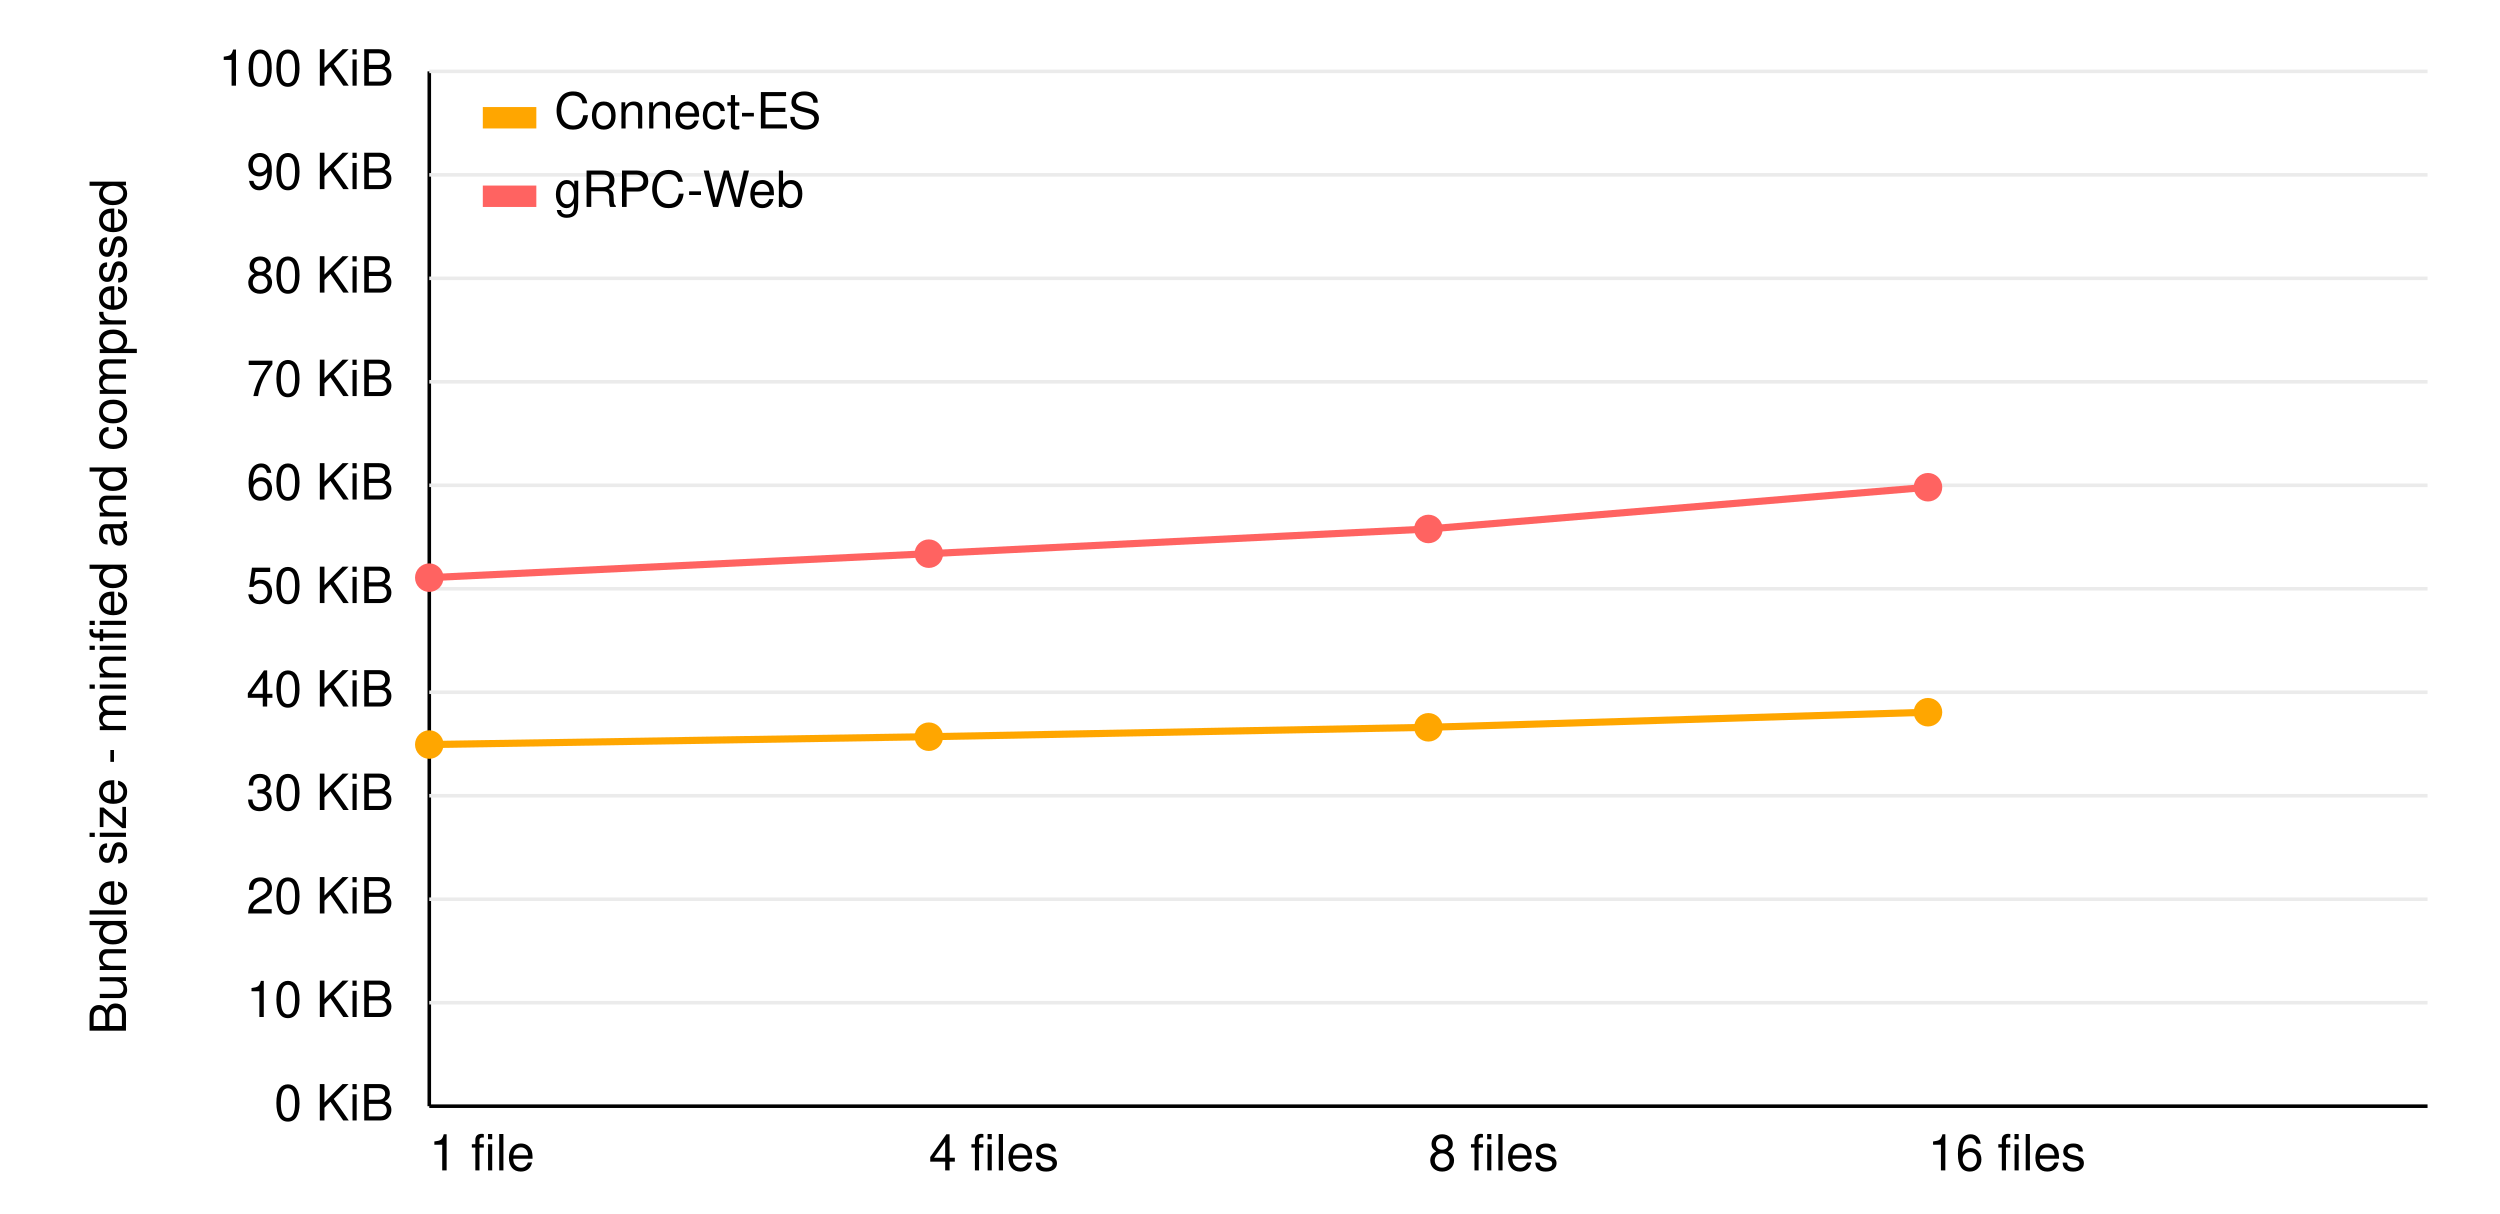
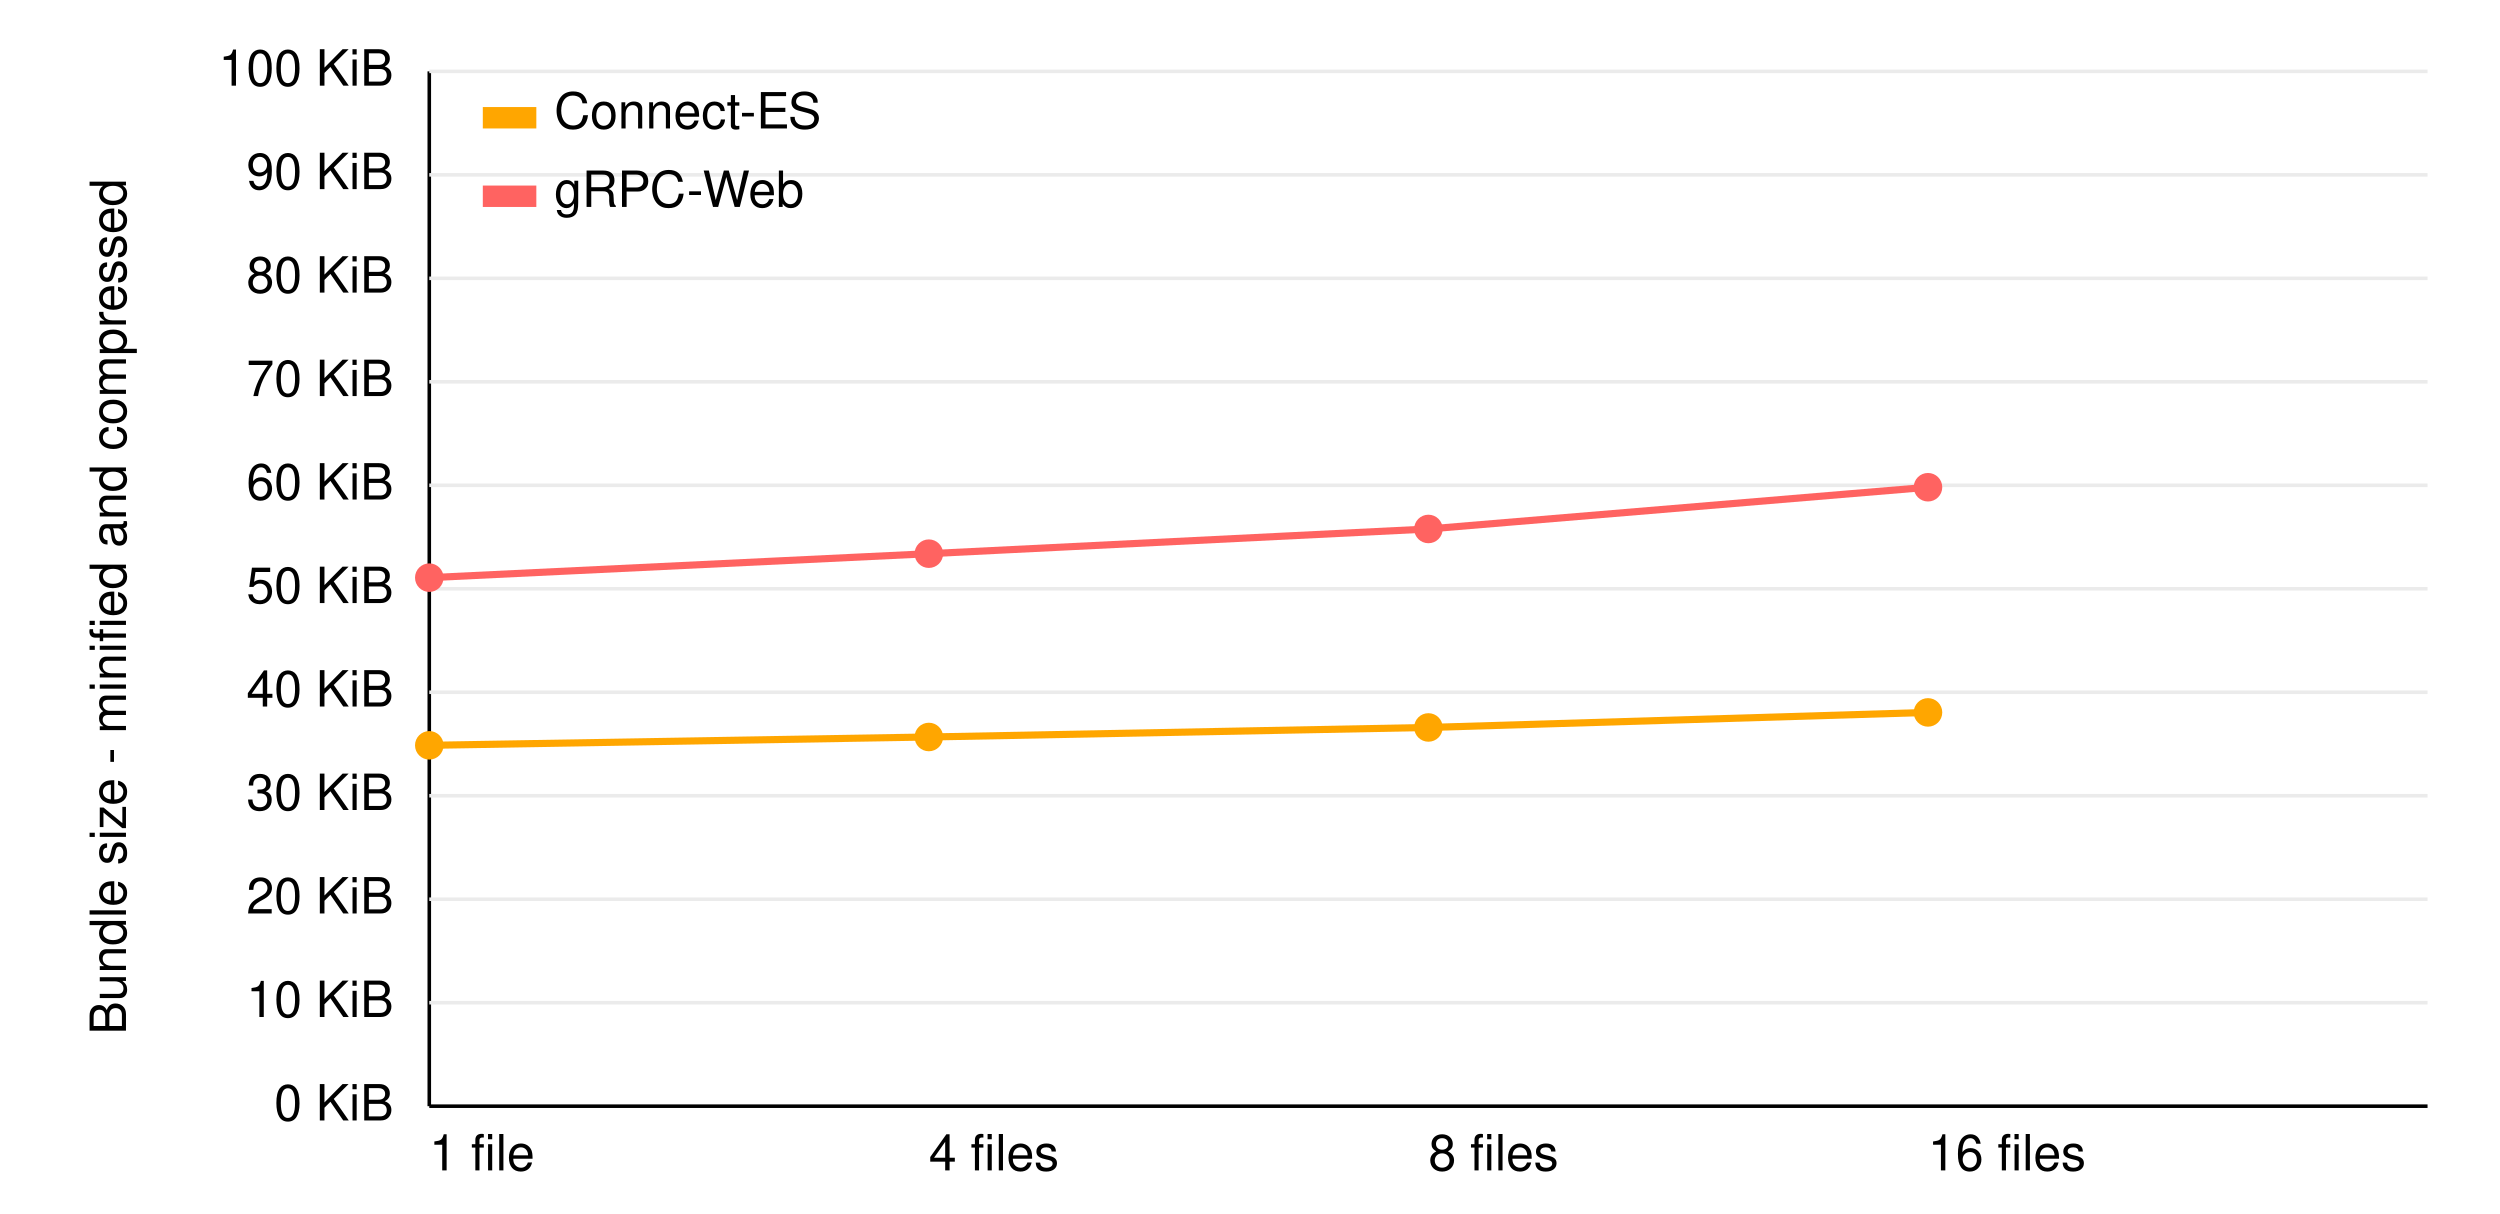
<svg xmlns="http://www.w3.org/2000/svg" version="1.1" width="680px" height="330px" viewBox="0 0 680 340" class="chart">
  <style>
      
      text {
        font: 14px Verdana, Helvetica, Arial, sans-serif;
      }
      
    </style>
  <g transform="translate(110,310)">
    <line y1="0" x2="560" stroke="black" />
    <text x="0" y="18" text-anchor="start">1 file</text>
    <text x="140" y="18" text-anchor="start">4 files</text>
    <text x="280" y="18" text-anchor="start">8 files</text>
    <text x="420" y="18" text-anchor="start">16 files</text>
  </g>
  <g transform="translate(110, 20)">
    <line x1="0" x2="0" y1="0" y2="290" stroke="black" />
    <g transform="rotate(-90), translate(-150,-85)">
      <text text-anchor="middle">Bundle size - minified and compressed</text>
    </g>
    <text x="-10" y="4" text-anchor="end">100 KiB</text>
    <line x1="0" x2="560" y1="0" y2="0" stroke="#ebebeb" />
    <text x="-10" y="33" text-anchor="end">90 KiB</text>
    <line x1="0" x2="560" y1="29" y2="29" stroke="#ebebeb" />
    <text x="-10" y="62" text-anchor="end">80 KiB</text>
    <line x1="0" x2="560" y1="58" y2="58" stroke="#ebebeb" />
    <text x="-10" y="91" text-anchor="end">70 KiB</text>
    <line x1="0" x2="560" y1="87" y2="87" stroke="#ebebeb" />
    <text x="-10" y="120" text-anchor="end">60 KiB</text>
    <line x1="0" x2="560" y1="116" y2="116" stroke="#ebebeb" />
    <text x="-10" y="149" text-anchor="end">50 KiB</text>
    <line x1="0" x2="560" y1="145" y2="145" stroke="#ebebeb" />
    <text x="-10" y="178" text-anchor="end">40 KiB</text>
    <line x1="0" x2="560" y1="174" y2="174" stroke="#ebebeb" />
    <text x="-10" y="207" text-anchor="end">30 KiB</text>
    <line x1="0" x2="560" y1="203" y2="203" stroke="#ebebeb" />
    <text x="-10" y="236" text-anchor="end">20 KiB</text>
    <line x1="0" x2="560" y1="232" y2="232" stroke="#ebebeb" />
    <text x="-10" y="265" text-anchor="end">10 KiB</text>
    <line x1="0" x2="560" y1="261" y2="261" stroke="#ebebeb" />
    <text x="-10" y="294" text-anchor="end">0 KiB</text>
  </g>
  <g transform="translate(110, 20)">
-     <polyline fill="none" stroke="#ffa600" stroke-width="2" points="0,188.653 140,186.455 280,183.824 420,179.593">
+     <polyline fill="none" stroke="#ffa600" stroke-width="2" points="0,188.871 140,186.537 280,183.864 420,179.647">
    </polyline>
-     <circle cx="0" cy="188.653" r="4" fill="#ffa600" />
-     <circle cx="140" cy="186.455" r="4" fill="#ffa600" />
-     <circle cx="280" cy="183.824" r="4" fill="#ffa600" />
-     <circle cx="420" cy="179.593" r="4" fill="#ffa600" />
+     <circle cx="0" cy="188.871" r="4" fill="#ffa600" />
+     <circle cx="140" cy="186.537" r="4" fill="#ffa600" />
+     <circle cx="280" cy="183.864" r="4" fill="#ffa600" />
+     <circle cx="420" cy="179.647" r="4" fill="#ffa600" />
  </g>
  <g transform="translate(110, 20)">
    <polyline fill="none" stroke="#ff6361" stroke-width="2" points="0,141.885 140,135.164 280,128.24 420,116.544">
    </polyline>
    <circle cx="0" cy="141.885" r="4" fill="#ff6361" />
    <circle cx="140" cy="135.164" r="4" fill="#ff6361" />
    <circle cx="280" cy="128.24" r="4" fill="#ff6361" />
    <circle cx="420" cy="116.544" r="4" fill="#ff6361" />
  </g>
  <g transform="translate(125, 30)">
    <g transform="translate(0, 0)">
      <rect width="15" height="6" fill="#ffa600" />
      <text x="20" y="6">Connect-ES</text>
    </g>
    <g transform="translate(0, 22)">
      <rect width="15" height="6" fill="#ff6361" />
      <text x="20" y="6">gRPC-Web</text>
    </g>
  </g>
</svg>
